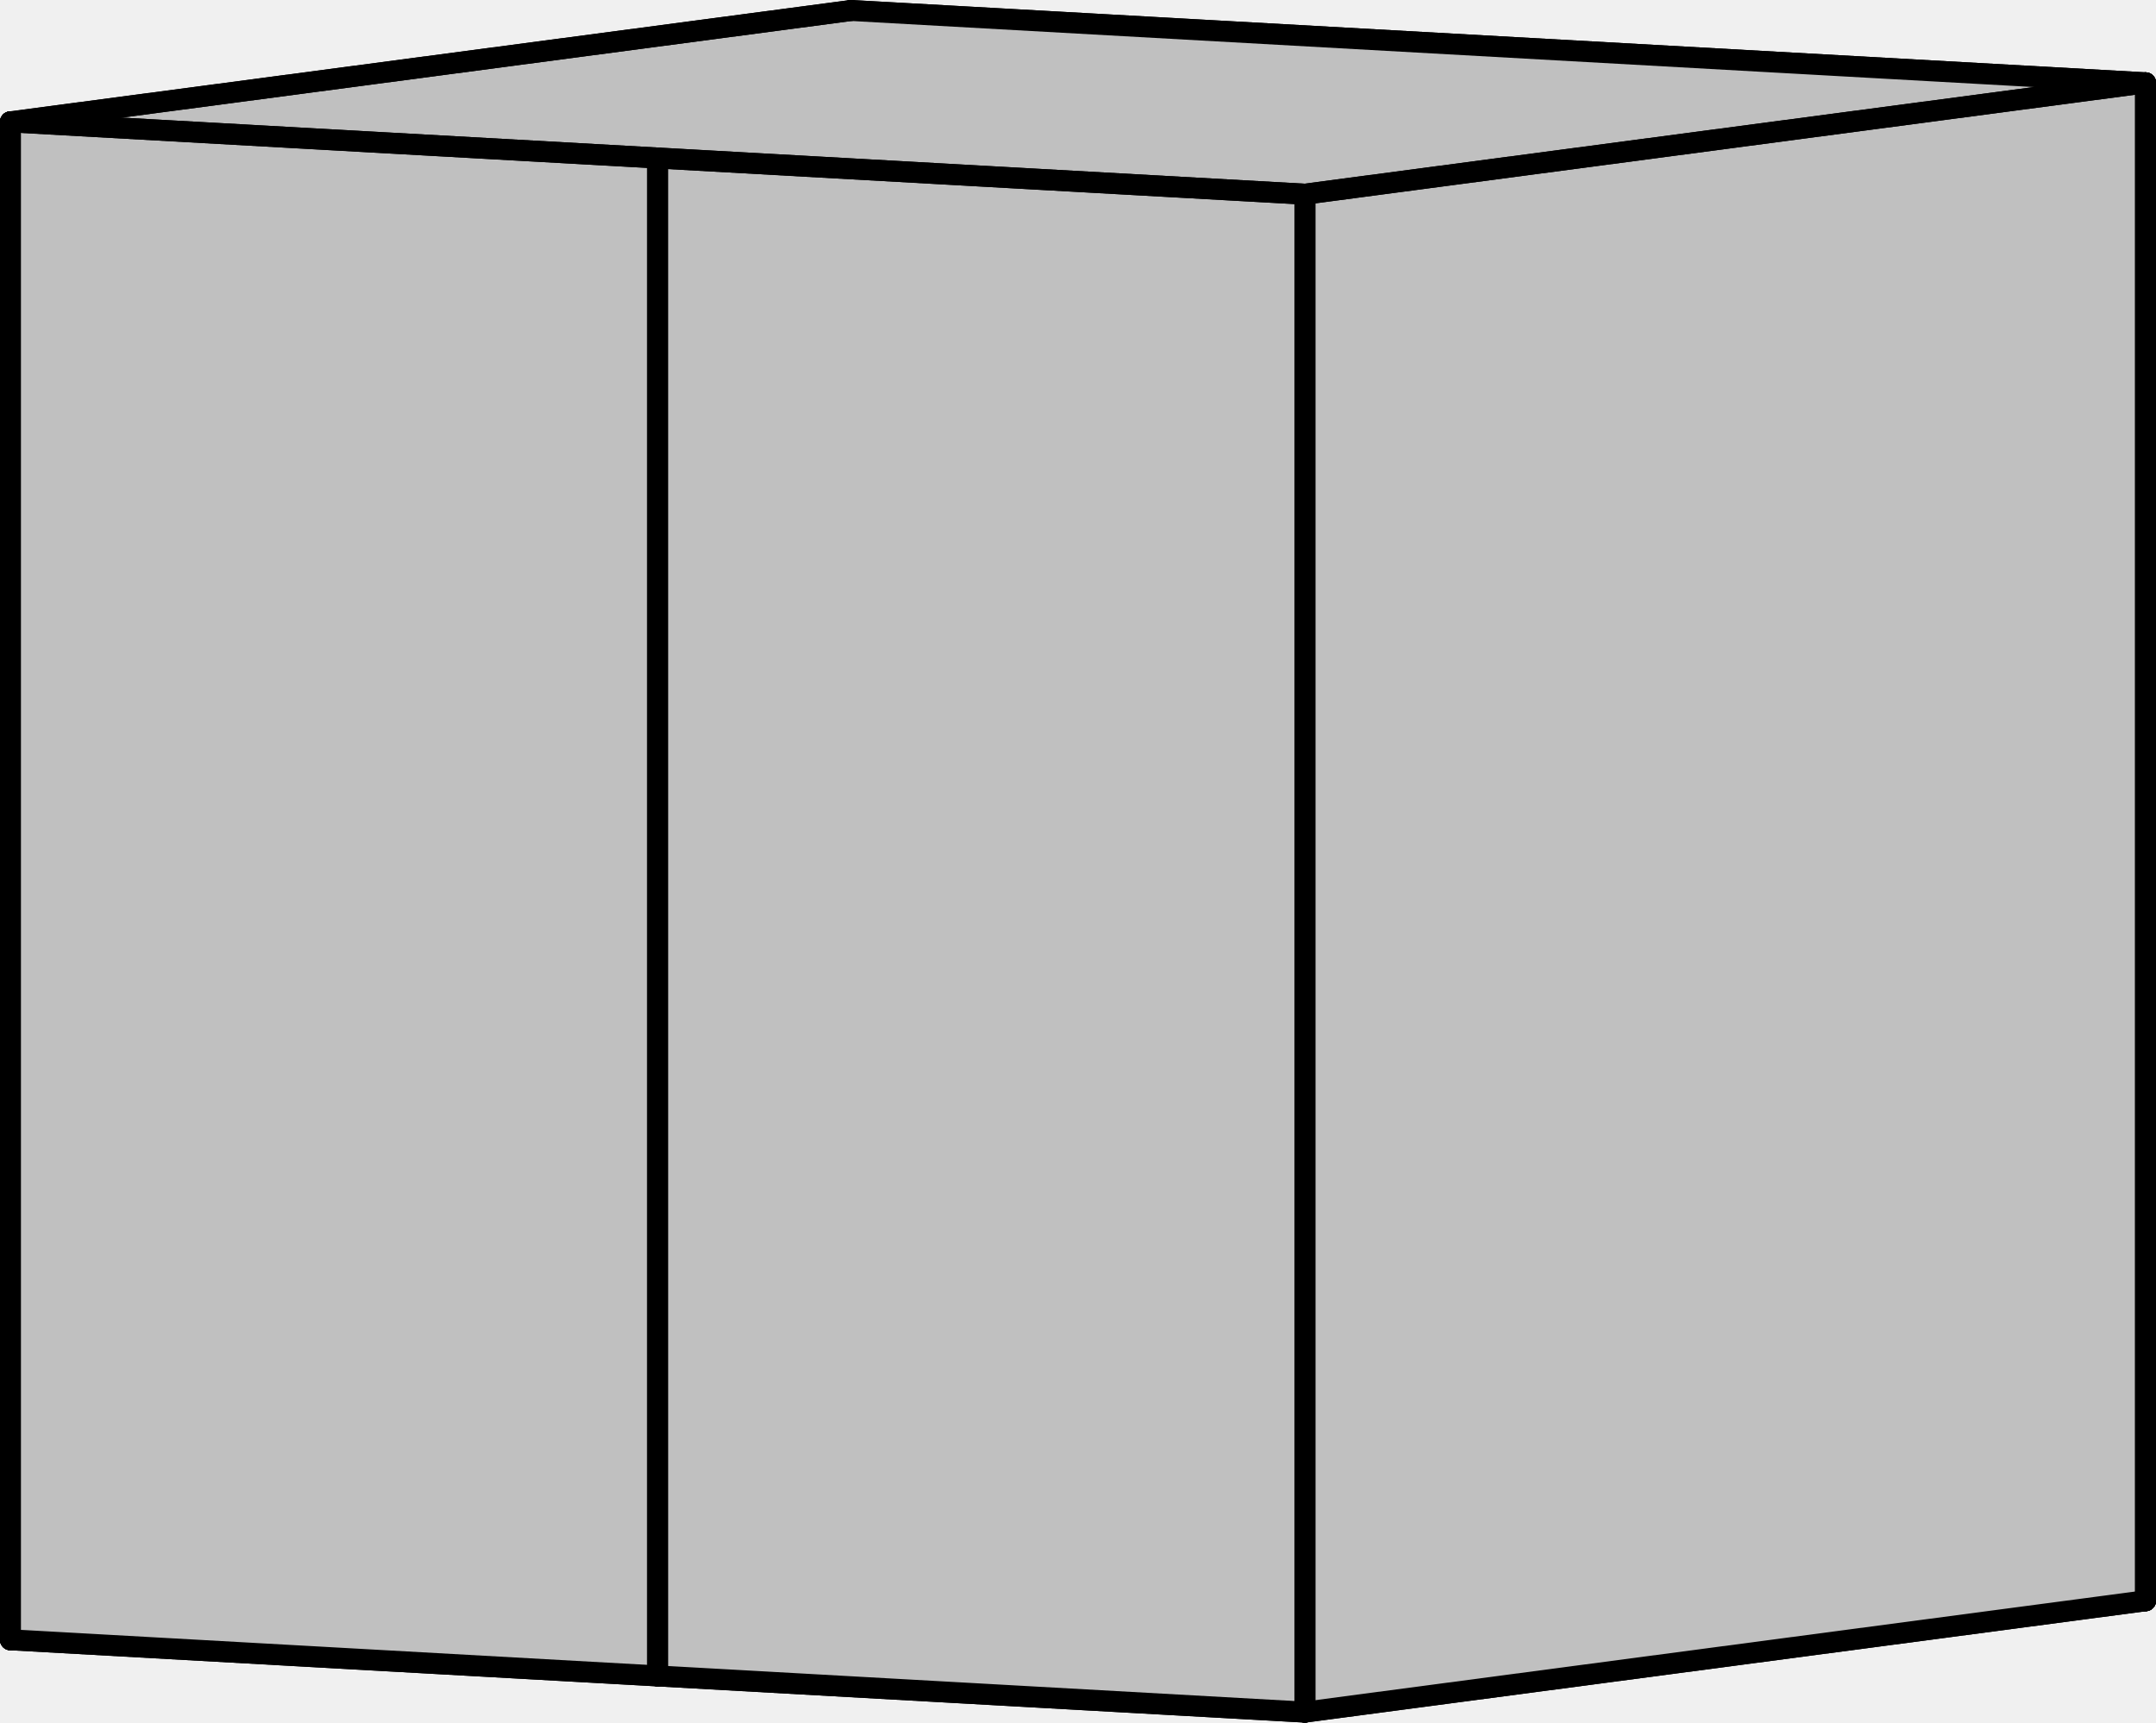
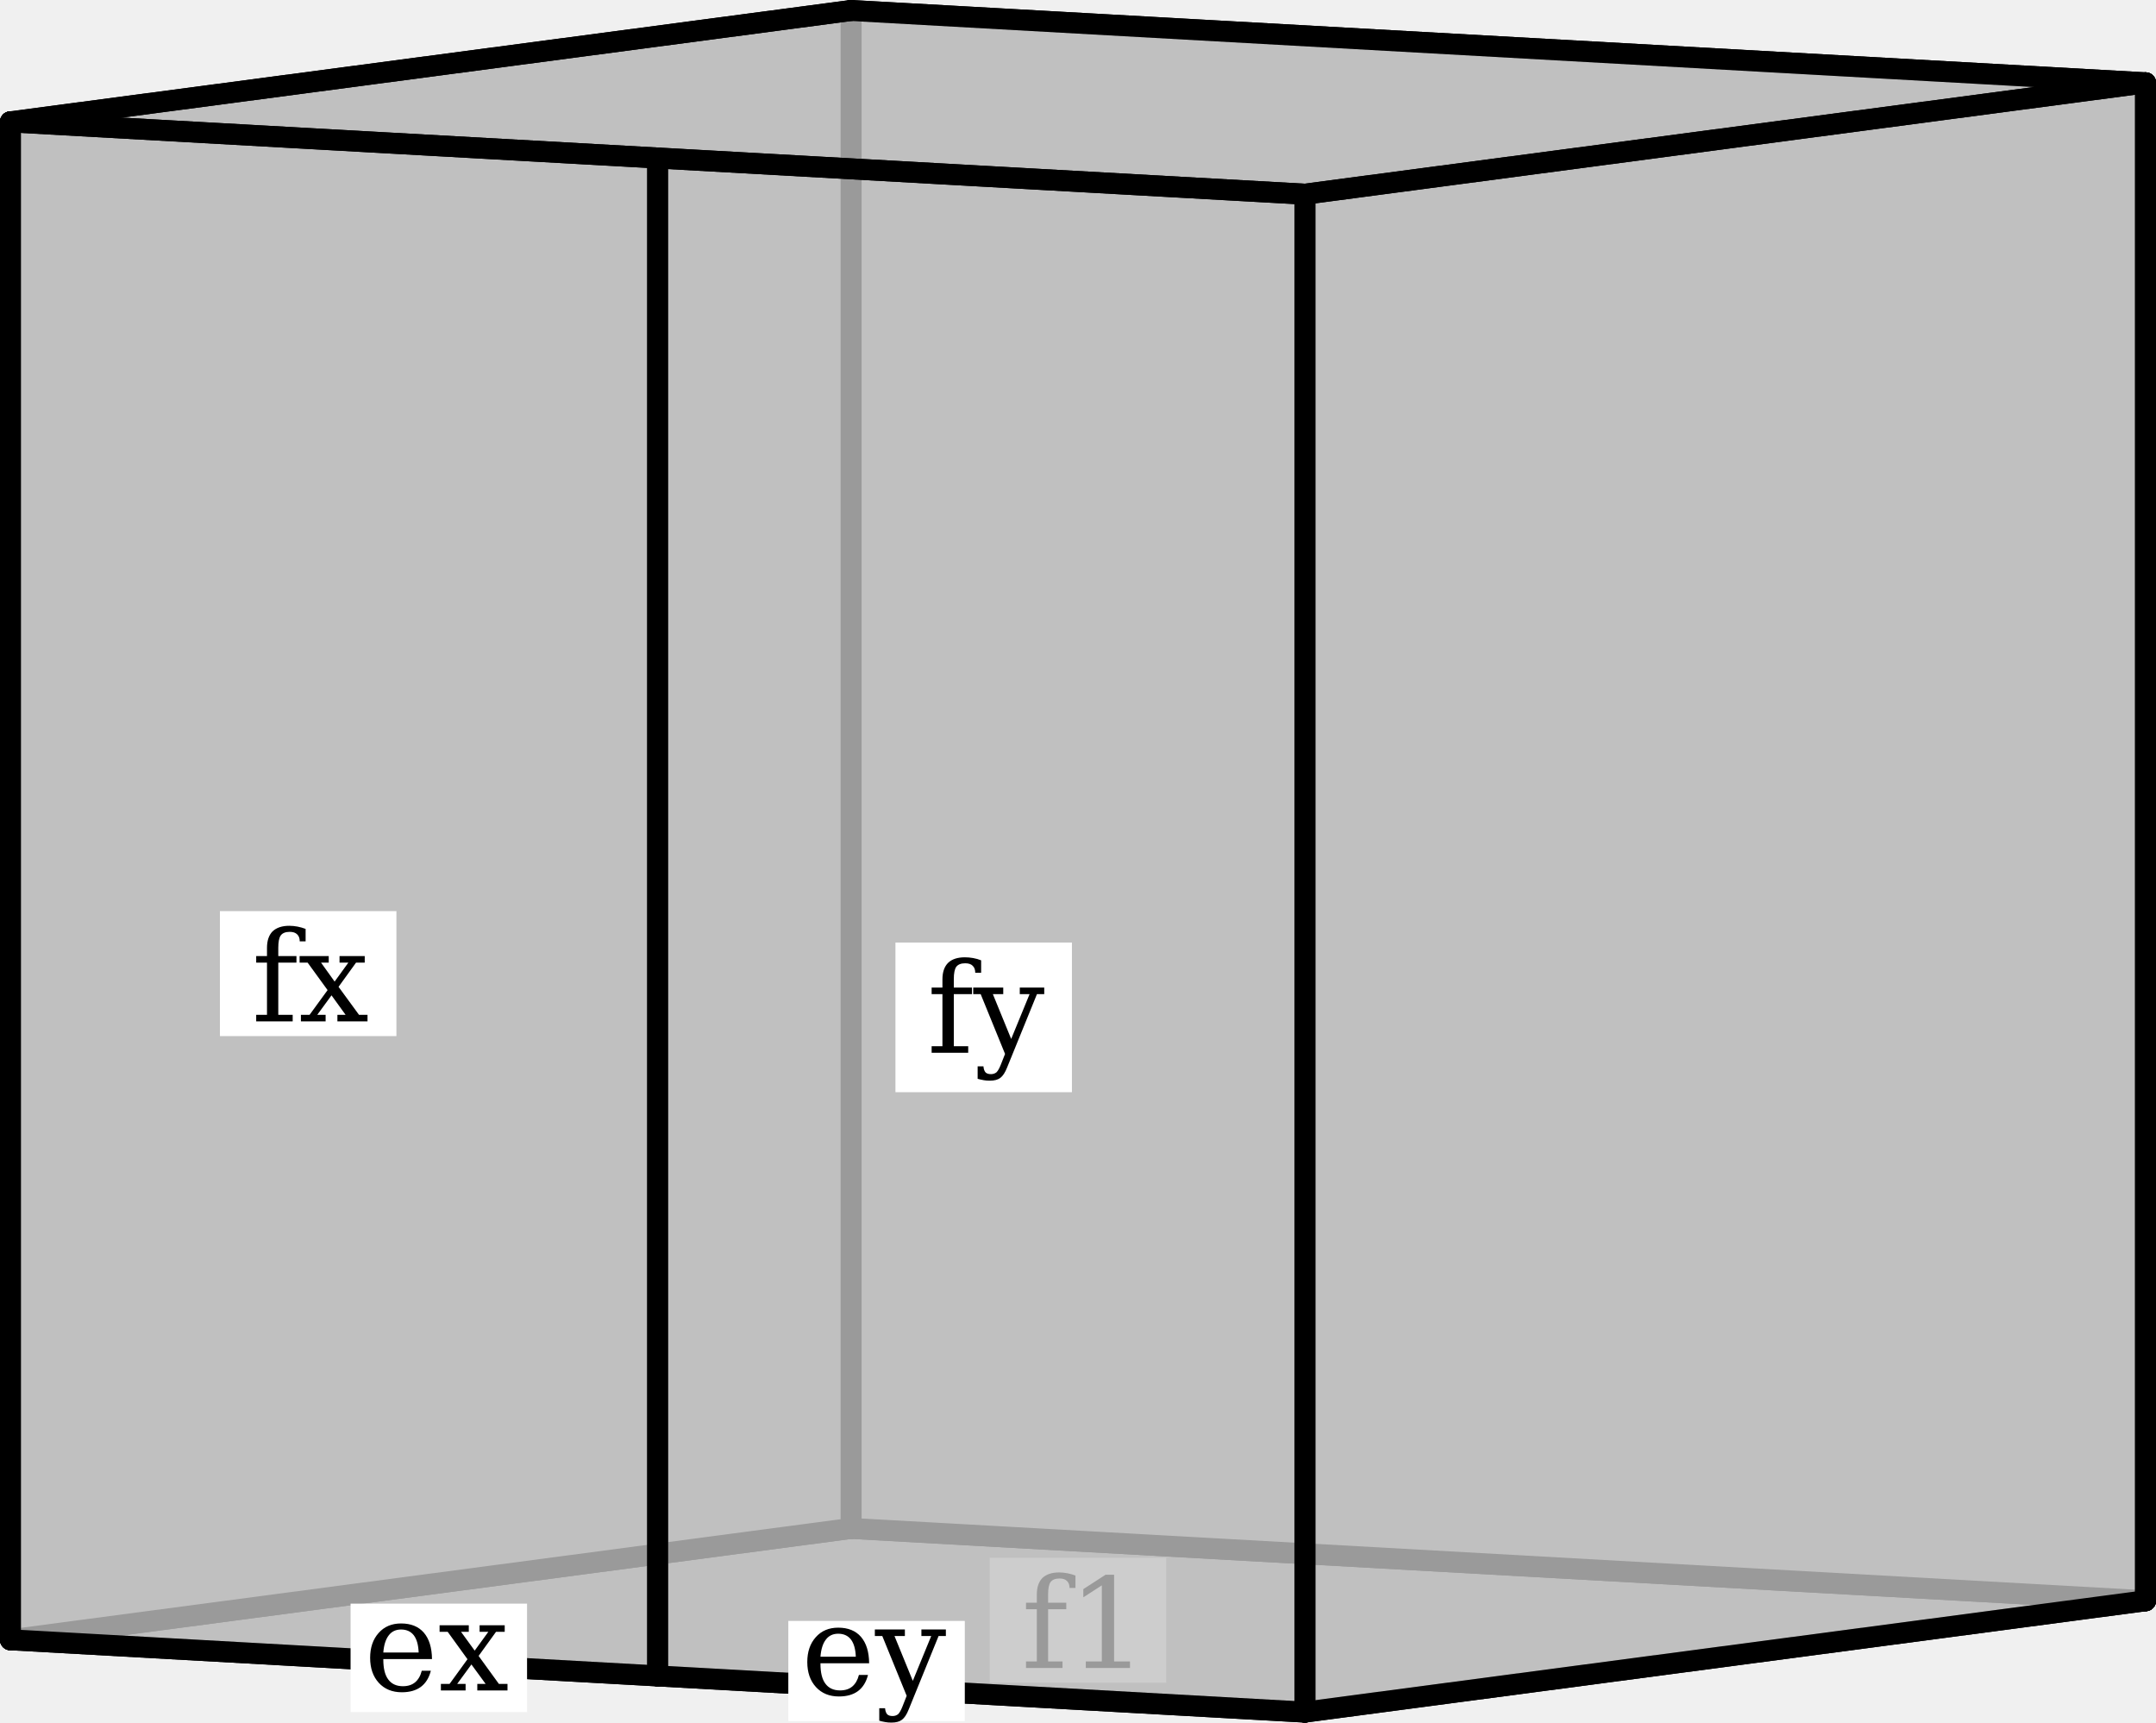
<svg xmlns="http://www.w3.org/2000/svg" width="411.722" height="328.967" version="1.1" id="svg1">
  <defs id="defs1" />
  <style id="style">
		.arc0 {
			fill:none;
			fill-rule:evenodd;
			stroke:black;
			stroke-width:4;
			stroke-linecap:round;
			stroke-linejoin:round;
			stroke-opacity:1;
		}
		.arc1 {
			fill:none;
			fill-rule:evenodd;
			stroke:red;
			stroke-width:4;
			stroke-linecap:round;
			stroke-linejoin:round;
			stroke-opacity:1;
		}
		.arc2 {
			fill:none;
			fill-rule:evenodd;
			stroke:blue;
			stroke-width:4;
			stroke-linecap:round;
			stroke-linejoin:round;
			stroke-opacity:1;
		}
		.arc3 {
			fill:none;
			fill-rule:evenodd;
			stroke:green;
			stroke-width:4;
			stroke-linecap:round;
			stroke-linejoin:round;
			stroke-opacity:1;
		}
		.topological-dart {
			fill:#000000;
			stroke:#000000;
			stroke-width:0;
			stroke-linecap:round;
			stroke-linejoin:round;
			stroke-dasharray:none;
			paint-order:markers fill stroke;
		}
	</style>
  <polygon points="906.861,466.713 746.332,487.983 746.332,487.983 622.736,481.077 622.736,481.077 499.139,474.171 499.139,474.171 659.668,452.901 906.861,466.713 " id="face_7_6_5_4_9_8_3_2_1_0" style="fill:#c0c0c0;stroke:none" opacity="1" transform="translate(-497.1392,-161.0167)" />
  <line class="arc0" id="link0_@0_7" x1="162.529" y1="291.884" x2="409.722" y2="305.697" />
  <line class="arc0" id="link1_@0_2" x1="162.529" y1="291.884" x2="2" y2="313.154" />
  <polygon points="906.861,466.713 906.861,176.83 906.861,176.83 659.668,163.017 659.668,163.017 659.668,452.901 906.861,466.713 " id="face_15_16_17_18_23_22_21_20" style="fill:#c0c0c0;stroke:none" opacity="1" transform="translate(-497.1392,-161.0167)" />
  <line class="arc0" id="link20_@0_15" x1="162.529" y1="291.884" x2="409.722" y2="305.697" />
  <line class="arc0" id="link21_@0_22" x1="162.529" y1="291.884" x2="162.529" y2="2" />
  <polygon points="499.139,474.171 499.139,184.287 499.139,184.287 659.668,163.017 659.668,163.017 659.668,452.901 499.139,474.171 " id="face_30_31_32_33_28_27_26_25" style="fill:#c0c0c0;stroke:none" opacity="1" transform="translate(-497.1392,-161.0167)" />
  <line class="arc0" id="link25_@0_30" x1="162.529" y1="291.884" x2="2" y2="313.154" />
  <line class="arc0" id="link26_@0_27" x1="162.529" y1="291.884" x2="162.529" y2="2" />
  <line class="arc0" id="link23_@0_18" x1="162.529" y1="2" x2="409.722" y2="15.813" />
-   <polygon points="906.861,176.83 746.332,198.099 746.332,198.099 622.736,191.193 622.736,191.193 499.139,184.287 499.139,184.287 659.668,163.017 906.861,176.83 " id="face_19_14_59_54_49_44_39_34_29_24" style="fill:#c0c0c0;stroke:none" opacity="1" transform="translate(-497.1392,-161.0167)" />
+   <polygon points="906.861,176.83 746.332,198.099 746.332,198.099 622.736,191.193 622.736,191.193 499.139,184.287 499.139,184.287 659.668,163.017 906.861,176.83 " id="face_19_14_59_54_49_44_39_34_29_24" style="fill:#c0c0c0;stroke:none;fill-opacity:0.8" opacity="1" transform="translate(-497.1392,-161.0167)" />
  <line class="arc0" id="link24_@0_19" x1="162.529" y1="2" x2="409.722" y2="15.813" />
  <line class="arc0" id="link28_@0_33" x1="162.529" y1="2" x2="2" y2="23.27" />
  <line class="arc0" id="link29_@0_34" x1="162.529" y1="2" x2="2" y2="23.27" />
  <line class="arc0" id="link6_@0_5" x1="409.722" y1="305.697" x2="249.193" y2="326.967" />
-   <polygon points="746.332,487.983 746.332,198.099 746.332,198.099 906.861,176.83 906.861,176.83 906.861,466.713 746.332,487.983 " id="face_55_56_57_58_13_12_11_10" style="fill:#c0c0c0;stroke:none" opacity="1" transform="translate(-497.1392,-161.0167)" />
+   <polygon points="746.332,487.983 746.332,198.099 746.332,198.099 906.861,176.83 906.861,176.83 906.861,466.713 746.332,487.983 " id="face_55_56_57_58_13_12_11_10" style="fill:#c0c0c0;stroke:none;fill-opacity:0.8" opacity="1" transform="translate(-497.1392,-161.0167)" />
  <line class="arc0" id="link10_@0_55" x1="409.722" y1="305.697" x2="249.193" y2="326.967" />
  <line class="arc0" id="link11_@0_12" x1="409.722" y1="305.697" x2="409.722" y2="15.813" />
  <line class="arc0" id="link16_@0_17" x1="409.722" y1="305.697" x2="409.722" y2="15.813" />
  <line class="arc0" id="link13_@0_58" x1="409.722" y1="15.813" x2="249.193" y2="37.083" />
  <line class="arc0" id="link14_@0_59" x1="409.722" y1="15.813" x2="249.193" y2="37.083" />
  <line class="arc0" id="link3_@0_8" x1="2" y1="313.154" x2="125.596" y2="320.06" />
  <line class="arc0" id="link31_@0_32" x1="2" y1="313.154" x2="2" y2="23.27" />
-   <polygon points="622.736,481.077 622.736,191.193 622.736,191.193 499.139,184.287 499.139,184.287 499.139,474.171 622.736,481.077 " id="face_40_41_42_43_38_37_36_35" style="fill:#c0c0c0;stroke:none" opacity="1" transform="translate(-497.1392,-161.0167)" />
+   <polygon points="622.736,481.077 622.736,191.193 622.736,191.193 499.139,184.287 499.139,184.287 499.139,474.171 622.736,481.077 " id="face_40_41_42_43_38_37_36_35" style="fill:#c0c0c0;stroke:none;fill-opacity:0.8" opacity="1" transform="translate(-497.1392,-161.0167)" />
  <line class="arc0" id="link35_@0_40" x1="2" y1="313.154" x2="125.596" y2="320.06" />
  <line class="arc0" id="link36_@0_37" x1="2" y1="313.154" x2="2" y2="23.27" />
  <line class="arc0" id="link38_@0_43" x1="2" y1="23.27" x2="125.596" y2="30.176" />
  <line class="arc0" id="link39_@0_44" x1="2" y1="23.27" x2="125.596" y2="30.176" />
  <line class="arc0" id="link9_@0_4" x1="125.596" y1="320.06" x2="249.193" y2="326.967" />
  <line class="arc0" id="link41_@0_42" x1="125.596" y1="320.06" x2="125.596" y2="30.176" />
-   <polygon points="746.332,487.983 746.332,198.099 746.332,198.099 622.736,191.193 622.736,191.193 622.736,481.077 746.332,487.983 " id="face_50_51_52_53_48_47_46_45" style="fill:#c0c0c0;stroke:none" opacity="1" transform="translate(-497.1392,-161.0167)" />
+   <g id="g8" transform="matrix(2,0,0,2,-199.4407,271.2471)">
+     <rect style="fill:#ffffff;fill-opacity:1;stroke:none;stroke-width:1.716" id="rect1-6" width="16.851" height="11.934" x="194.225" y="13.122" />
+     <text xml:space="preserve" style="font-style:normal;font-variant:normal;font-weight:normal;font-stretch:normal;font-size:12px;font-family:'DejaVu Math TeX Gyre';-inkscape-font-specification:'DejaVu Math TeX Gyre, Normal';font-variant-ligatures:normal;font-variant-caps:normal;font-variant-numeric:normal;font-variant-east-asian:normal;fill:#000000;fill-opacity:1;stroke:none;stroke-width:2.5" x="197.251" y="23.649" id="text6">
+       <tspan id="tspan6" x="197.251" y="23.649">f1</tspan>
+     </text>
+   </g>
+   <polygon points="746.332,487.983 746.332,198.099 746.332,198.099 622.736,191.193 622.736,191.193 622.736,481.077 746.332,487.983 " id="face_50_51_52_53_48_47_46_45" style="fill:#c0c0c0;stroke:none;fill-opacity:0.8" opacity="1" transform="translate(-497.1392,-161.0167)" />
  <line class="arc0" id="link45_@0_50" x1="125.596" y1="320.06" x2="249.193" y2="326.967" />
  <line class="arc0" id="link46_@0_47" x1="125.596" y1="320.06" x2="125.596" y2="30.176" />
  <line class="arc0" id="link48_@0_53" x1="125.596" y1="30.176" x2="249.193" y2="37.083" />
  <line class="arc0" id="link49_@0_54" x1="125.596" y1="30.176" x2="249.193" y2="37.083" />
  <line class="arc0" id="link51_@0_52" x1="249.193" y1="326.967" x2="249.193" y2="37.083" />
  <line class="arc0" id="link56_@0_57" x1="249.193" y1="326.967" x2="249.193" y2="37.083" />
+   <g id="g2" transform="translate(-4.1125488e-4,289.7554)">
+     <rect style="fill:#ffffff;fill-opacity:1;stroke:none;stroke-width:3.072" id="rect1" width="33.702" height="19.128" x="150.543" y="19.799" />
+     <text xml:space="preserve" style="font-style:normal;font-variant:normal;font-weight:normal;font-stretch:normal;font-size:24px;font-family:'DejaVu Math TeX Gyre';-inkscape-font-specification:'DejaVu Math TeX Gyre, Normal';font-variant-ligatures:normal;font-variant-caps:normal;font-variant-numeric:normal;font-variant-east-asian:normal;fill:#000000;fill-opacity:1;stroke:none;stroke-width:5" x="152.959" y="33.883" id="text2">
+       <tspan id="tspan2" x="152.959" y="33.883" style="stroke-width:5">ey</tspan>
+     </text>
+   </g>
+   <g id="g3" transform="translate(2.4291992e-5,290.0342)">
+     <rect style="fill:#ffffff;fill-opacity:1;stroke:none;stroke-width:3.197" id="rect1-3" width="33.702" height="20.705" x="66.947" y="16.22" />
+     <text xml:space="preserve" style="font-style:normal;font-variant:normal;font-weight:normal;font-stretch:normal;font-size:24px;font-family:'DejaVu Math TeX Gyre';-inkscape-font-specification:'DejaVu Math TeX Gyre, Normal';font-variant-ligatures:normal;font-variant-caps:normal;font-variant-numeric:normal;font-variant-east-asian:normal;fill:#000000;fill-opacity:1;stroke:none;stroke-width:5" x="69.482" y="32.801" id="text2-8">
+       <tspan id="tspan2-3" x="69.482" y="32.801" style="stroke-width:5">ex</tspan>
+     </text>
+   </g>
+   <g id="g8-0" transform="matrix(2,0,0,2,-346.4507,147.7558)">
+     <rect style="fill:#ffffff;fill-opacity:1;stroke:none;stroke-width:1.716" id="rect1-6-9" width="16.851" height="11.934" x="194.225" y="13.122" />
+     <text xml:space="preserve" style="font-style:normal;font-variant:normal;font-weight:normal;font-stretch:normal;font-size:12px;font-family:'DejaVu Math TeX Gyre';-inkscape-font-specification:'DejaVu Math TeX Gyre, Normal';font-variant-ligatures:normal;font-variant-caps:normal;font-variant-numeric:normal;font-variant-east-asian:normal;fill:#000000;fill-opacity:1;stroke:none;stroke-width:2.5" x="197.251" y="23.649" id="text6-8">
+       <tspan id="tspan6-8" x="197.251" y="23.649">fx</tspan>
+     </text>
+   </g>
+   <rect style="fill:#ffffff;fill-opacity:1;stroke:none;stroke-width:3.756" id="rect1-6-7" width="33.702" height="28.58" x="171" y="180" />
+   <text xml:space="preserve" style="font-style:normal;font-variant:normal;font-weight:normal;font-stretch:normal;font-size:24px;font-family:'DejaVu Math TeX Gyre';-inkscape-font-specification:'DejaVu Math TeX Gyre, Normal';font-variant-ligatures:normal;font-variant-caps:normal;font-variant-numeric:normal;font-variant-east-asian:normal;fill:#000000;fill-opacity:1;stroke:none;stroke-width:5" x="177.051" y="201.054" id="text6-1">
+     <tspan id="tspan6-3" x="177.051" y="201.054" style="stroke-width:5">fy</tspan>
+   </text>
</svg>
